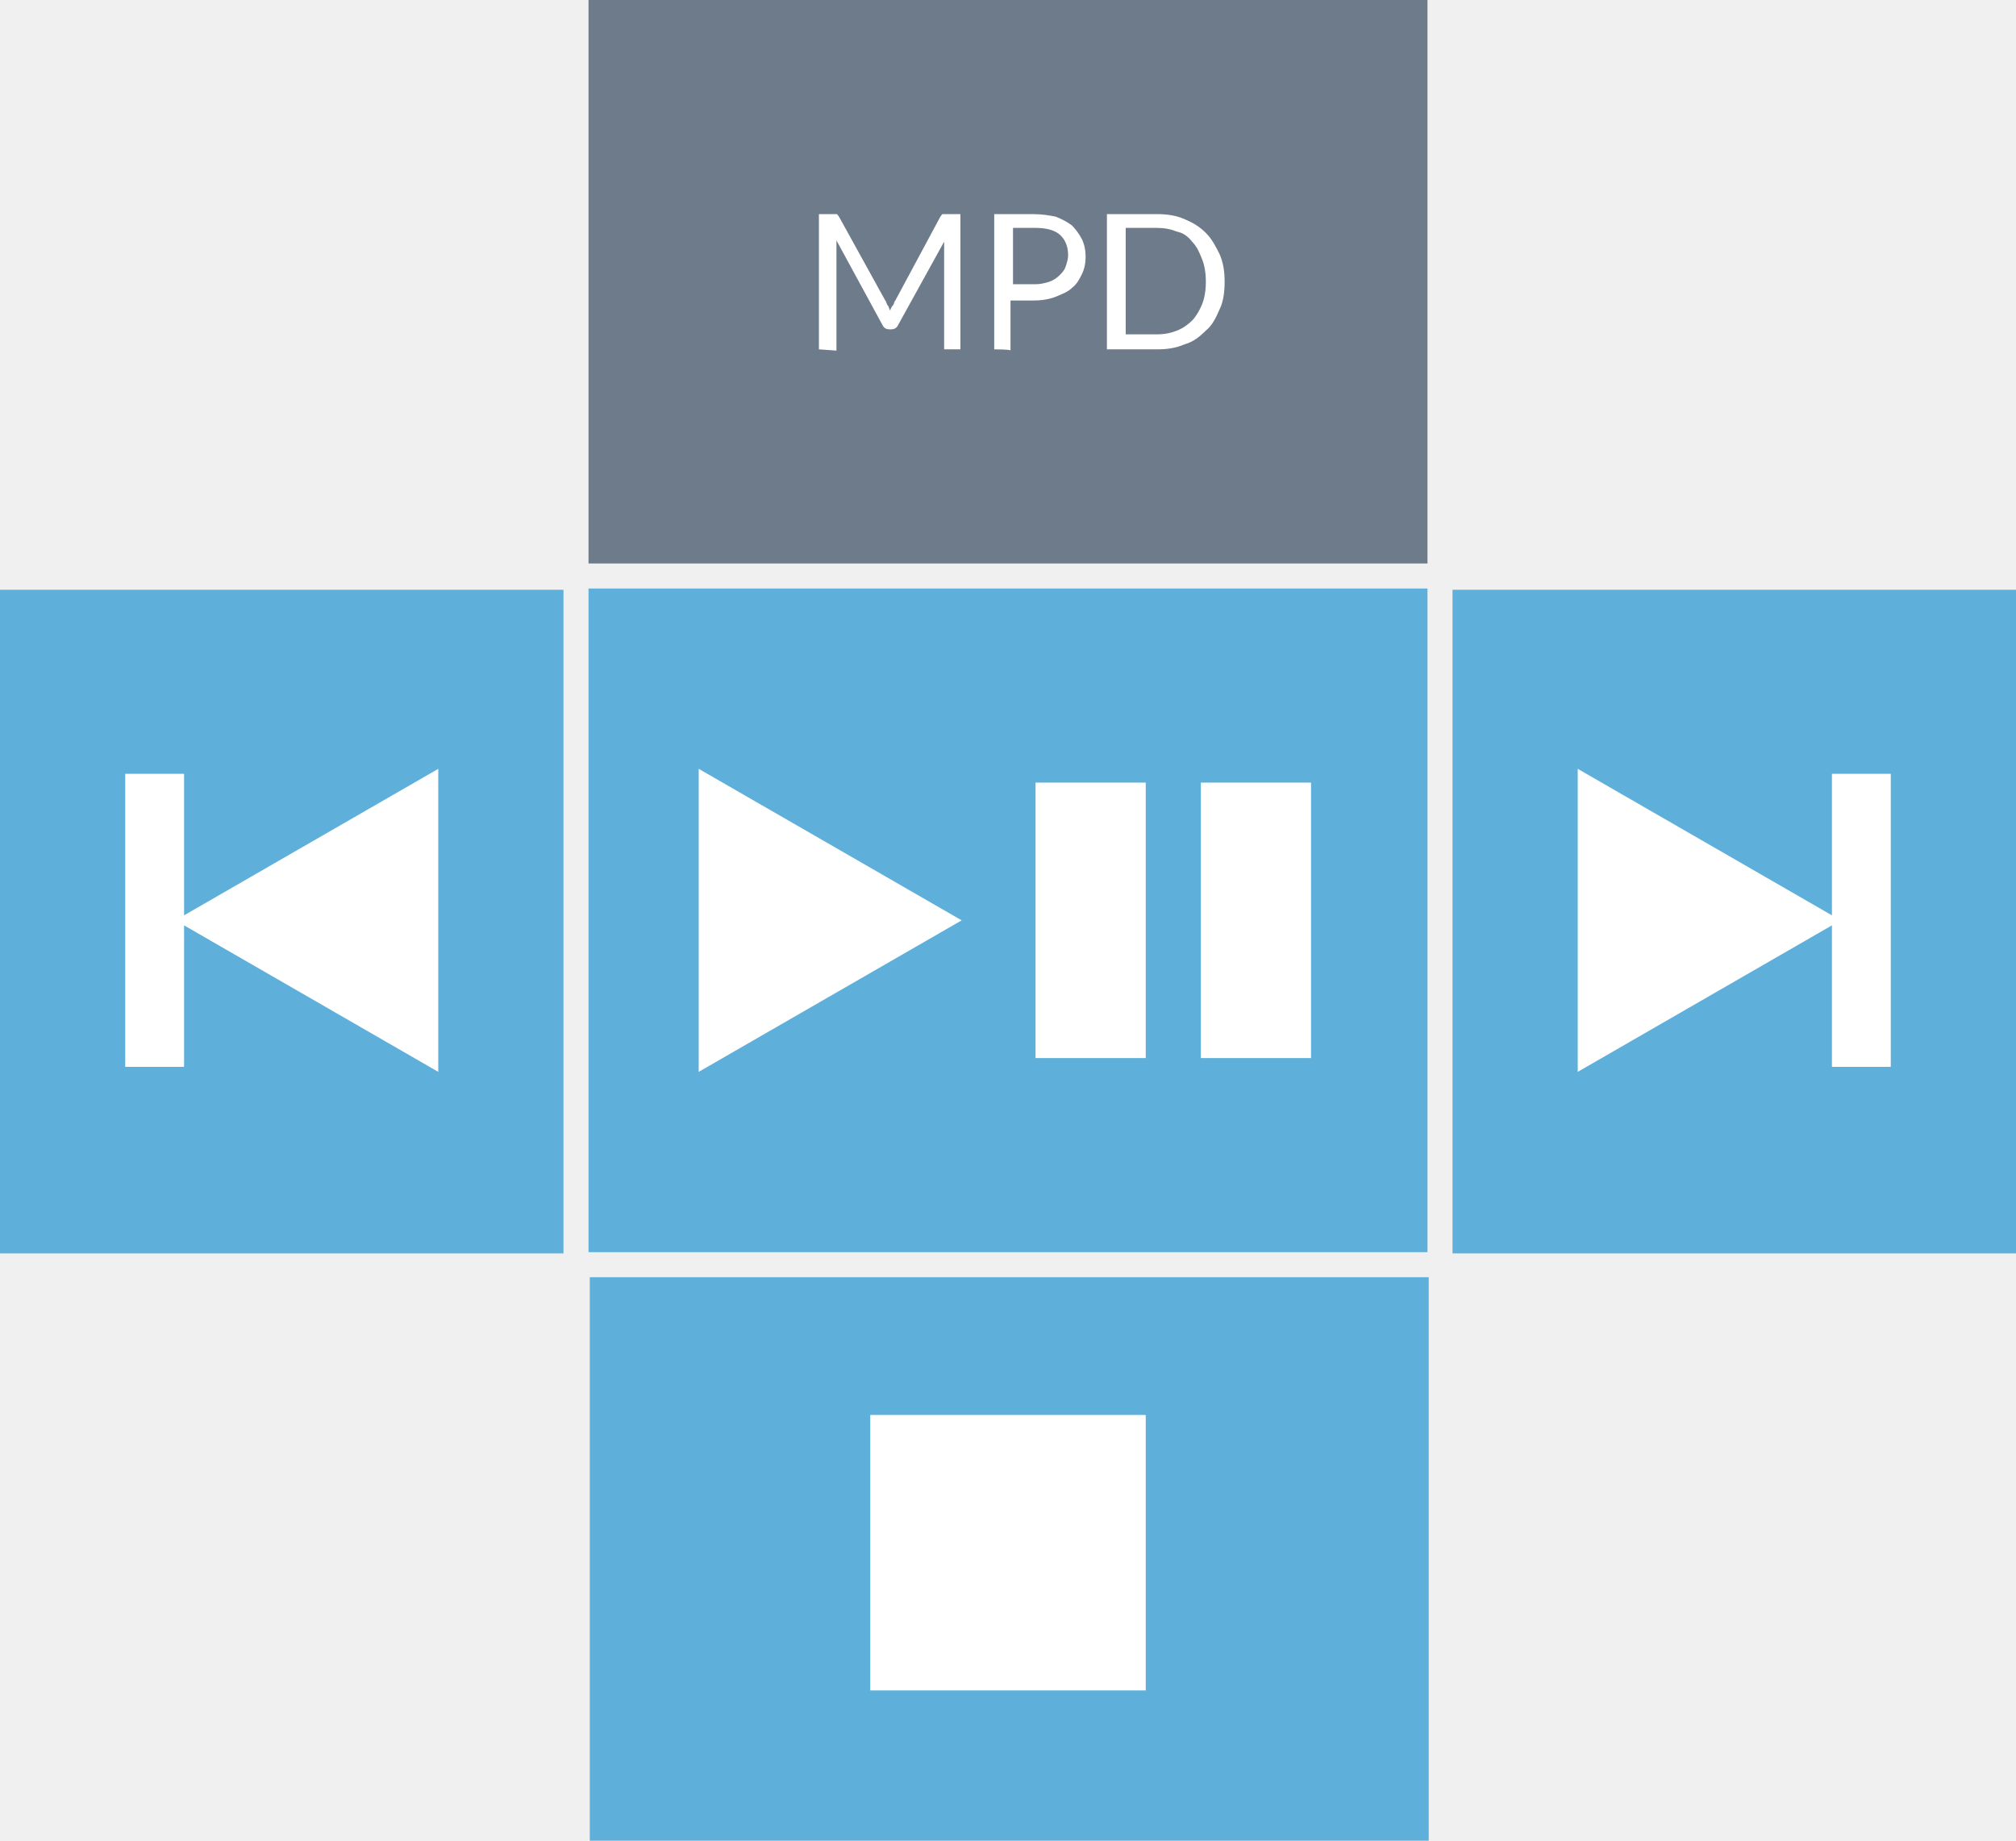
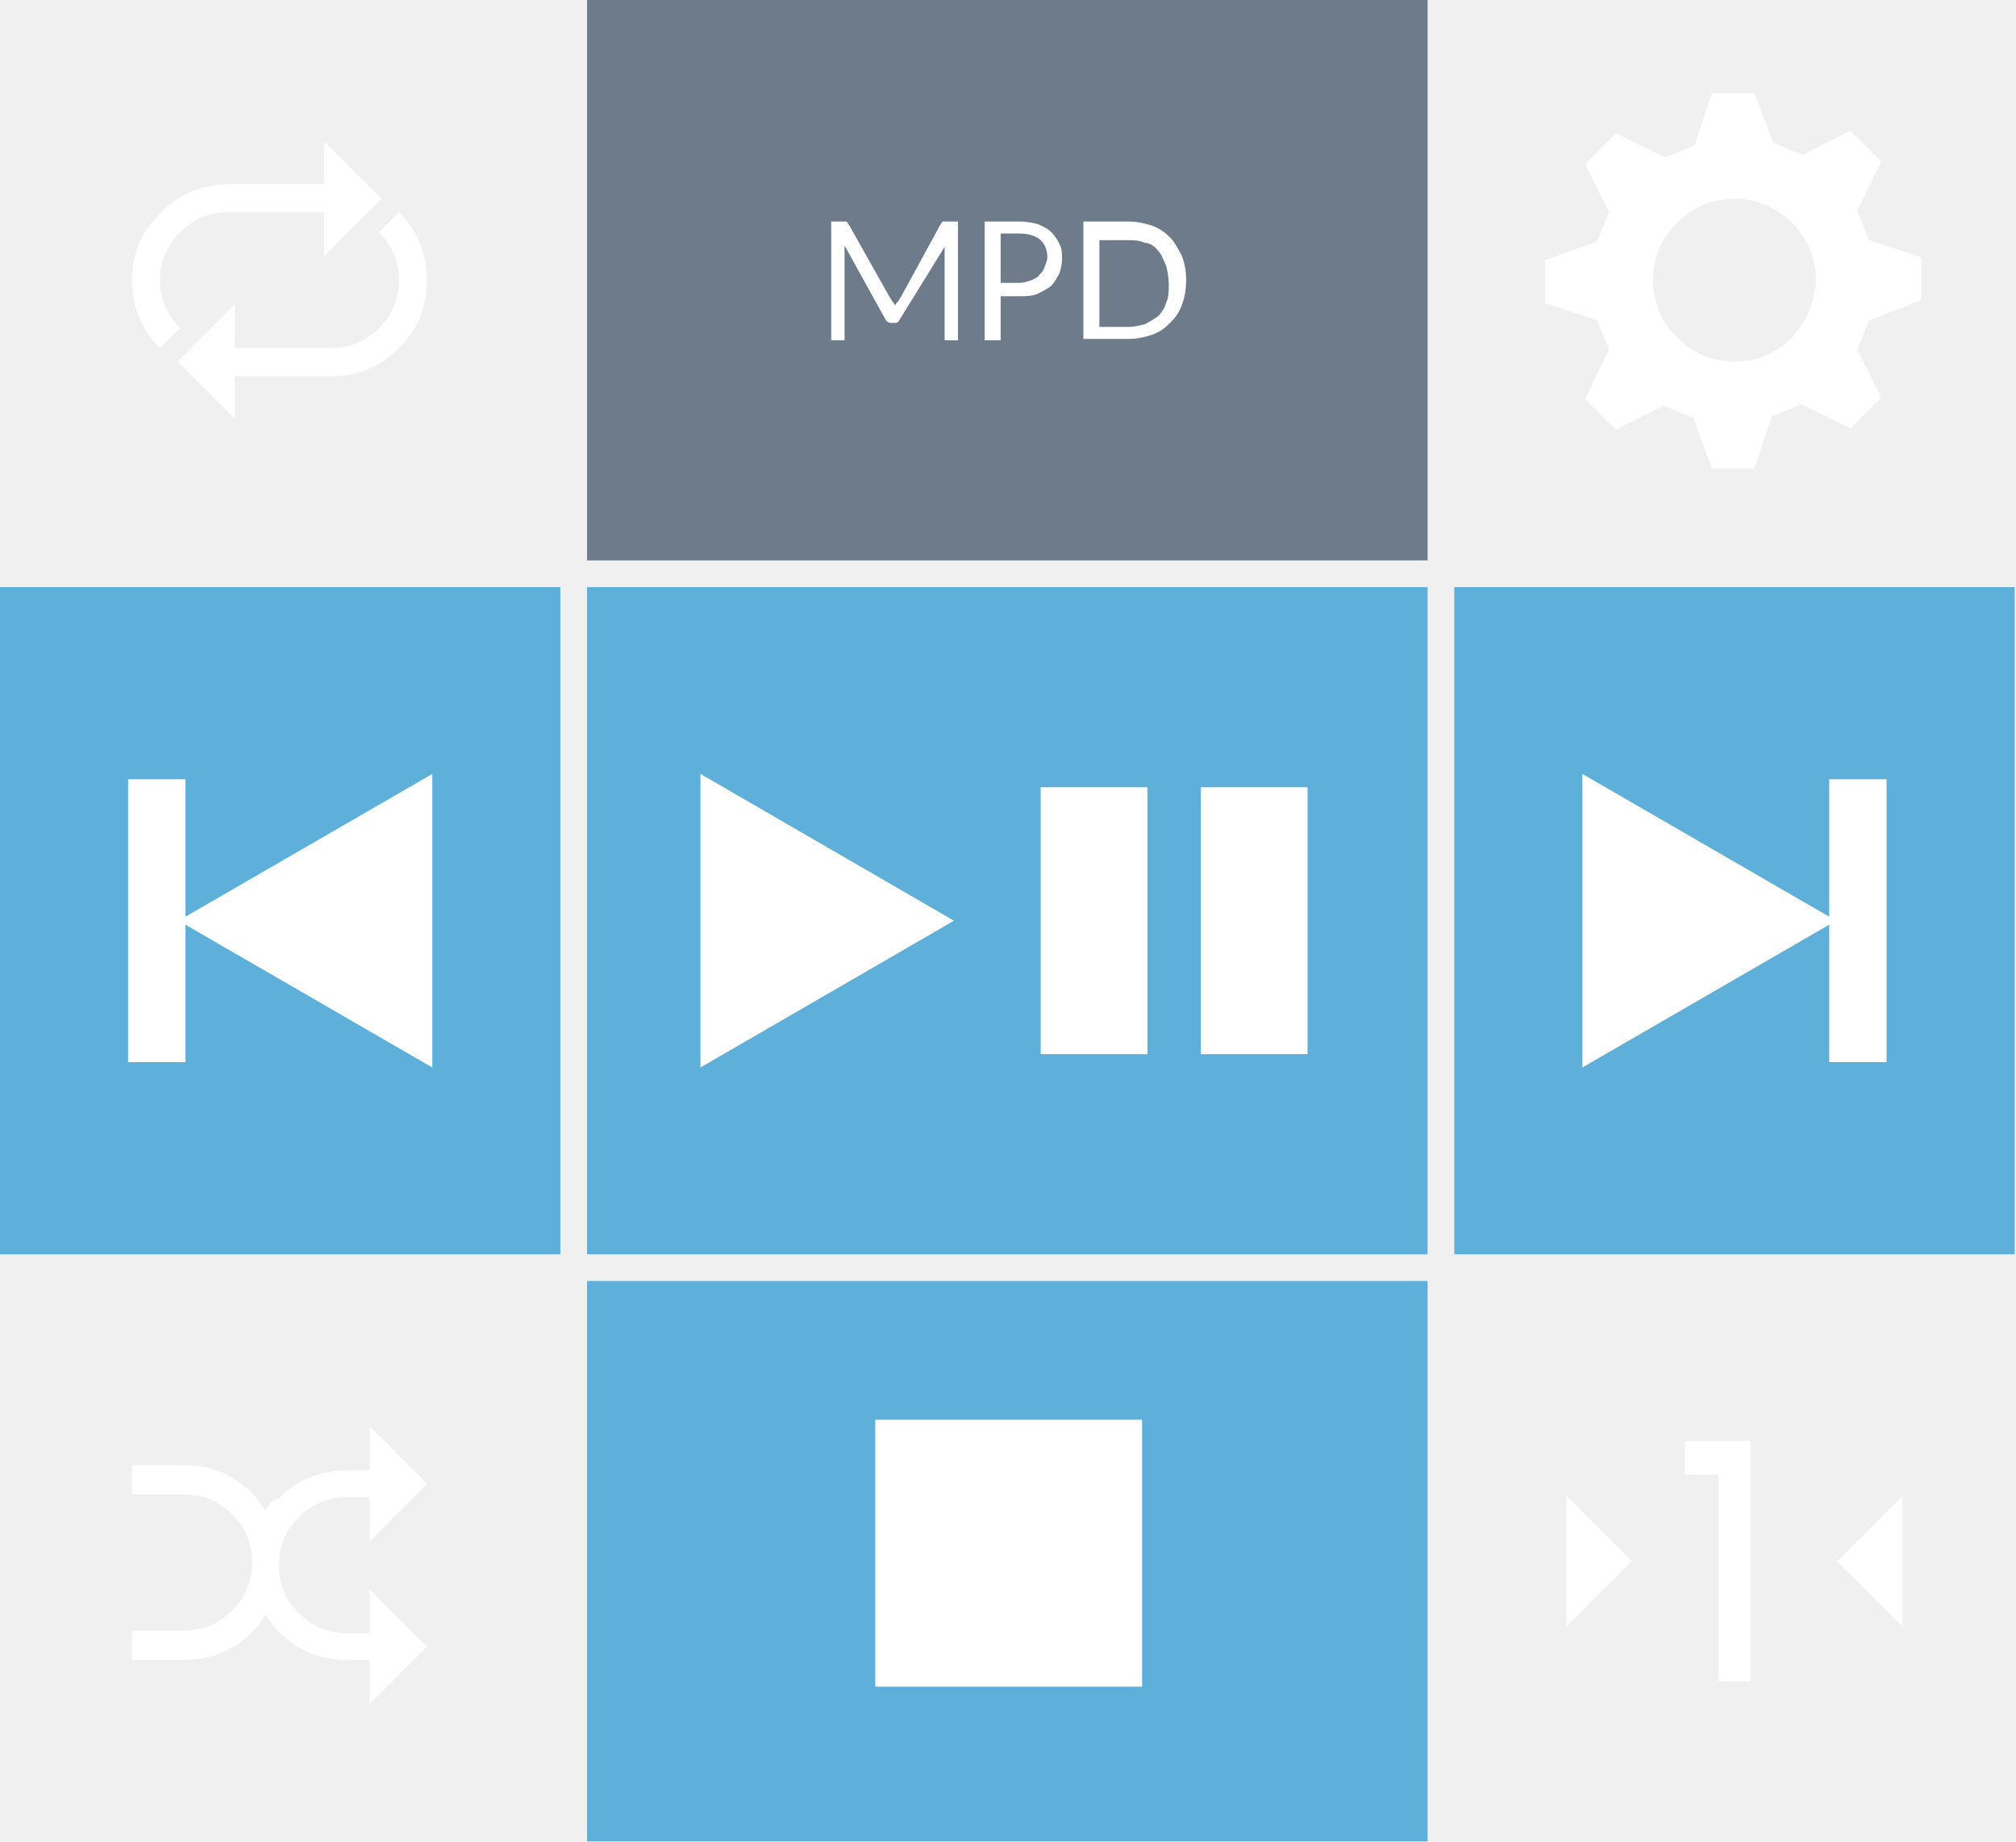
- <svg xmlns="http://www.w3.org/2000/svg" version="1.1" id="Layer_1" x="0px" y="0px" viewBox="0 0 161 147" style="enable-background:new 0 0 161 147;" xml:space="preserve">
+ <svg xmlns="http://www.w3.org/2000/svg" version="1.1" x="0px" y="0px" viewBox="0 0 151.1 138" style="enable-background:new 0 0 151.1 138;" xml:space="preserve">
  <style type="text/css">
	.st0{opacity:0.7;fill:#1F94D2;enable-background:new    ;}
	.st1{opacity:0.7;fill:#34495E;enable-background:new    ;}
	.st2{fill:#FFFFFF;}
</style>
-   <rect x="47" y="47" class="st0" width="67" height="53" />
-   <rect x="47.1" y="102" class="st0" width="67" height="45" />
-   <rect x="47" class="st1" width="67" height="45" />
-   <g>
-     <path class="st2" d="M65.4,27.9V17.1h1.1c0.1,0,0.2,0,0.3,0s0.1,0.1,0.2,0.2l3.7,6.7c0.1,0.1,0.1,0.3,0.2,0.4   c0.1,0.1,0.1,0.3,0.2,0.4c0-0.1,0.1-0.3,0.2-0.4c0.1-0.1,0.1-0.3,0.2-0.4l3.6-6.7c0.1-0.1,0.1-0.2,0.2-0.2c0.1,0,0.2,0,0.3,0h1.1   v10.8h-1.3V20c0-0.1,0-0.2,0-0.3c0-0.1,0-0.2,0-0.4L71.7,26c-0.1,0.2-0.3,0.3-0.5,0.3H71c-0.2,0-0.4-0.1-0.5-0.3l-3.7-6.8   c0,0.1,0,0.3,0,0.4s0,0.2,0,0.4V28L65.4,27.9L65.4,27.9z" />
-     <path class="st2" d="M79.4,27.9V17.1h3.1c0.7,0,1.3,0.1,1.8,0.2c0.5,0.2,0.9,0.4,1.3,0.7c0.3,0.3,0.6,0.7,0.8,1.1s0.3,0.9,0.3,1.4   s-0.1,1-0.3,1.4s-0.4,0.8-0.8,1.1c-0.3,0.3-0.8,0.5-1.3,0.7c-0.5,0.2-1.1,0.3-1.8,0.3h-1.8v4C80.8,27.9,79.4,27.9,79.4,27.9z    M80.9,22.7h1.8c0.4,0,0.8-0.1,1.1-0.2s0.6-0.3,0.8-0.5c0.2-0.2,0.4-0.4,0.5-0.7s0.2-0.6,0.2-0.9c0-0.7-0.2-1.2-0.6-1.6   s-1.1-0.6-2-0.6h-1.8V22.7z" />
-     <path class="st2" d="M88.4,27.9V17.1h4c0.8,0,1.5,0.1,2.2,0.4c0.7,0.3,1.2,0.6,1.7,1.1c0.5,0.5,0.8,1.1,1.1,1.7   c0.3,0.7,0.4,1.4,0.4,2.2c0,0.8-0.1,1.6-0.4,2.2c-0.3,0.7-0.6,1.3-1.1,1.7c-0.5,0.5-1,0.9-1.7,1.1c-0.7,0.3-1.4,0.4-2.2,0.4h-4   V27.9z M89.9,26.7h2.5c0.6,0,1.1-0.1,1.6-0.3c0.5-0.2,0.9-0.5,1.2-0.8c0.3-0.3,0.6-0.8,0.8-1.3c0.2-0.5,0.3-1.1,0.3-1.8   s-0.1-1.3-0.3-1.8c-0.2-0.5-0.4-1-0.8-1.4c-0.3-0.4-0.7-0.7-1.2-0.8c-0.5-0.2-1-0.3-1.6-0.3h-2.5C89.9,18.4,89.9,26.7,89.9,26.7z" />
+   <g id="Layer_1">
+     <rect x="44" y="44" class="st0" width="63" height="50" />
+     <rect x="44" y="96" class="st0" width="63" height="42" />
+     <rect x="44" class="st1" width="63" height="42" />
+     <g>
+       <path class="st2" d="M62.3,25.5v-8.9h0.9c0.1,0,0.2,0,0.2,0c0.1,0,0.1,0.1,0.2,0.2l3.1,5.5c0.1,0.1,0.1,0.2,0.2,0.3    c0.1,0.1,0.1,0.2,0.2,0.3c0-0.1,0.1-0.2,0.2-0.3c0.1-0.1,0.1-0.2,0.2-0.3l3-5.5c0.1-0.1,0.1-0.2,0.2-0.2c0.1,0,0.2,0,0.2,0h0.9    v8.9h-1V19c0-0.1,0-0.2,0-0.2c0-0.1,0-0.2,0-0.3L67.4,24c-0.1,0.2-0.2,0.2-0.4,0.2h-0.2c-0.2,0-0.3-0.1-0.4-0.2l-3.1-5.6    c0,0.1,0,0.2,0,0.3s0,0.2,0,0.3v6.5L62.3,25.5L62.3,25.5z" />
+       <path class="st2" d="M73.8,25.5v-8.9h2.6c0.6,0,1,0.1,1.4,0.2c0.4,0.2,0.7,0.3,1,0.6c0.2,0.2,0.5,0.6,0.6,0.9    c0.2,0.3,0.2,0.7,0.2,1.1c0,0.4-0.1,0.8-0.2,1.1c-0.2,0.3-0.3,0.6-0.6,0.9c-0.2,0.2-0.6,0.4-1,0.6c-0.4,0.2-0.9,0.2-1.4,0.2h-1.4    v3.3C74.9,25.5,73.8,25.5,73.8,25.5z M75,21.2h1.4c0.3,0,0.6-0.1,0.9-0.2c0.2-0.1,0.5-0.2,0.6-0.4c0.2-0.2,0.3-0.3,0.4-0.6    s0.2-0.5,0.2-0.7c0-0.6-0.2-1-0.5-1.3c-0.3-0.3-0.9-0.5-1.6-0.5H75V21.2z" />
+       <path class="st2" d="M81.2,25.5v-8.9h3.3c0.6,0,1.2,0.1,1.8,0.3c0.6,0.2,1,0.5,1.4,0.9c0.4,0.4,0.6,0.9,0.9,1.4    c0.2,0.6,0.3,1.1,0.3,1.8c0,0.6-0.1,1.3-0.3,1.8c-0.2,0.6-0.5,1-0.9,1.4c-0.4,0.4-0.8,0.7-1.4,0.9c-0.6,0.2-1.1,0.3-1.8,0.3h-3.3    V25.5z M82.4,24.5h2.1c0.5,0,0.9-0.1,1.3-0.2c0.4-0.2,0.7-0.4,1-0.6c0.2-0.2,0.5-0.6,0.6-1c0.2-0.4,0.2-0.9,0.2-1.4    s-0.1-1-0.2-1.4c-0.2-0.4-0.3-0.8-0.6-1.1c-0.2-0.3-0.6-0.6-1-0.6c-0.4-0.2-0.8-0.2-1.3-0.2h-2.1C82.4,17.7,82.4,24.5,82.4,24.5z" />
+     </g>
+     <g>
+       <polygon class="st2" points="52.5,58 52.5,80 71.5,69   " />
+     </g>
+     <g>
+       <rect x="78" y="59" class="st2" width="8" height="20" />
+       <rect x="90" y="59" class="st2" width="8" height="20" />
+     </g>
+     <g>
+       <rect x="65.6" y="106.4" class="st2" width="20" height="20" />
+     </g>
+     <rect x="109" y="44" class="st0" width="42" height="50" />
+     <rect y="44" class="st0" width="42" height="50" />
+     <g>
+       <polygon class="st2" points="13.9,68.7 13.9,58.4 9.6,58.4 9.6,79.6 13.9,79.6 13.9,69.3 32.4,80 32.4,58   " />
+     </g>
+     <g>
+       <polygon class="st2" points="137.1,68.7 137.1,58.4 141.4,58.4 141.4,79.6 137.1,79.6 137.1,69.3 118.6,80 118.6,58   " />
+     </g>
+     <path class="st2" d="M144,22.5v-3.2l-3.9-1.3l-0.9-2.2l1.8-3.7l-2.3-2.3l-3.6,1.8l-2.2-0.9L131.5,7h-3.2l-1.3,3.9l-2.2,0.9   l-3.7-1.8l-2.3,2.3l1.8,3.6l-0.9,2.2l-3.9,1.4v3.2l3.9,1.3l0.9,2.2l-1.8,3.7l2.3,2.3l3.6-1.8l2.2,0.9l1.4,3.8h3.2l1.3-3.9l2.2-0.9   l3.7,1.8l2.3-2.3l-1.8-3.6l0.9-2.2L144,22.5z M134.3,25.3c-1.2,1.2-2.6,1.8-4.3,1.8c-1.7,0-3.1-0.6-4.3-1.8   c-1.2-1.2-1.8-2.6-1.8-4.3c0-1.7,0.6-3.1,1.8-4.3c1.2-1.2,2.6-1.8,4.3-1.8c1.7,0,3.1,0.6,4.3,1.8c1.2,1.2,1.8,2.6,1.8,4.3   C136,22.7,135.4,24.1,134.3,25.3z" />
+     <g>
+       <path class="st2" d="M24.4,13.8h-7.2c-2,0-3.7,0.7-5.1,2.1C10.6,17.3,9.9,19,9.9,21s0.7,3.7,2.1,5.1l1.5-1.5c-1-1-1.5-2.2-1.5-3.6    s0.5-2.6,1.5-3.6c1-1,2.2-1.5,3.6-1.5h7.2v3.3l4.3-4.3l-4.3-4.3V13.8z" />
+       <path class="st2" d="M17.6,28.2h7.2c2,0,3.7-0.7,5.1-2.1c1.4-1.4,2.1-3.1,2.1-5.1s-0.7-3.7-2.1-5.1l-1.5,1.5c1,1,1.5,2.2,1.5,3.6    s-0.5,2.6-1.5,3.6c-1,1-2.2,1.5-3.6,1.5h-7.2v-3.3l-4.3,4.3l4.3,4.3V28.2z" />
+     </g>
+     <g>
+       <path class="st2" d="M19.9,113.2c-0.3-0.4-0.6-0.9-1-1.3c-1.4-1.4-3.1-2.1-5.1-2.1H9.9v2.2h3.9c1.4,0,2.6,0.5,3.6,1.5    c1,1,1.5,2.2,1.5,3.6s-0.5,2.6-1.5,3.6c-1,1-2.2,1.5-3.6,1.5H9.9v2.2h3.9c2,0,3.7-0.7,5.1-2.1c0.4-0.4,0.7-0.8,1-1.3    c0.3,0.4,0.6,0.9,1,1.3c1.4,1.4,3.1,2.1,5.1,2.1h1.7v3.3l4.3-4.3l-4.3-4.3v3.3h-1.7c-1.4,0-2.6-0.5-3.6-1.5c-1-1-1.5-2.2-1.5-3.6    s0.5-2.6,1.5-3.6c1-1,2.2-1.5,3.6-1.5h1.7v3.3l4.3-4.3l-4.3-4.3v3.3h-1.7c-2,0-3.7,0.7-5.1,2.1C20.5,112.3,20.2,112.7,19.9,113.2    L19.9,113.2z" />
+     </g>
+     <g>
+       <polygon class="st2" points="131.2,126 128.8,126 128.8,110.5 126.3,110.5 126.3,108 131.2,108   " />
+       <polygon class="st2" points="117.4,112.1 117.4,121.9 122.3,117   " />
+       <polygon class="st2" points="142.6,112.1 137.7,117 142.6,121.9   " />
+     </g>
  </g>
-   <g>
-     <polygon class="st2" points="55.8,61.4 55.8,85.6 76.8,73.5  " />
-   </g>
-   <g>
-     <rect x="82.7" y="62.5" class="st2" width="8.8" height="22" />
-     <rect x="95.9" y="62.5" class="st2" width="8.8" height="22" />
-   </g>
-   <g>
-     <rect x="69.5" y="113" class="st2" width="22" height="22" />
-   </g>
-   <rect x="116" y="47.1" class="st0" width="45" height="53" />
-   <rect y="47.1" class="st0" width="45" height="53" />
-   <g>
-     <polygon class="st2" points="14.7,73.1 14.7,61.8 10,61.8 10,85.2 14.7,85.2 14.7,73.9 35,85.6 35,61.4  " />
-   </g>
-   <g>
-     <polygon class="st2" points="146.3,73.1 146.3,61.8 151,61.8 151,85.2 146.3,85.2 146.3,73.9 126,85.6 126,61.4  " />
-   </g>
+   <g id="Layer_2">
+ </g>
</svg>
